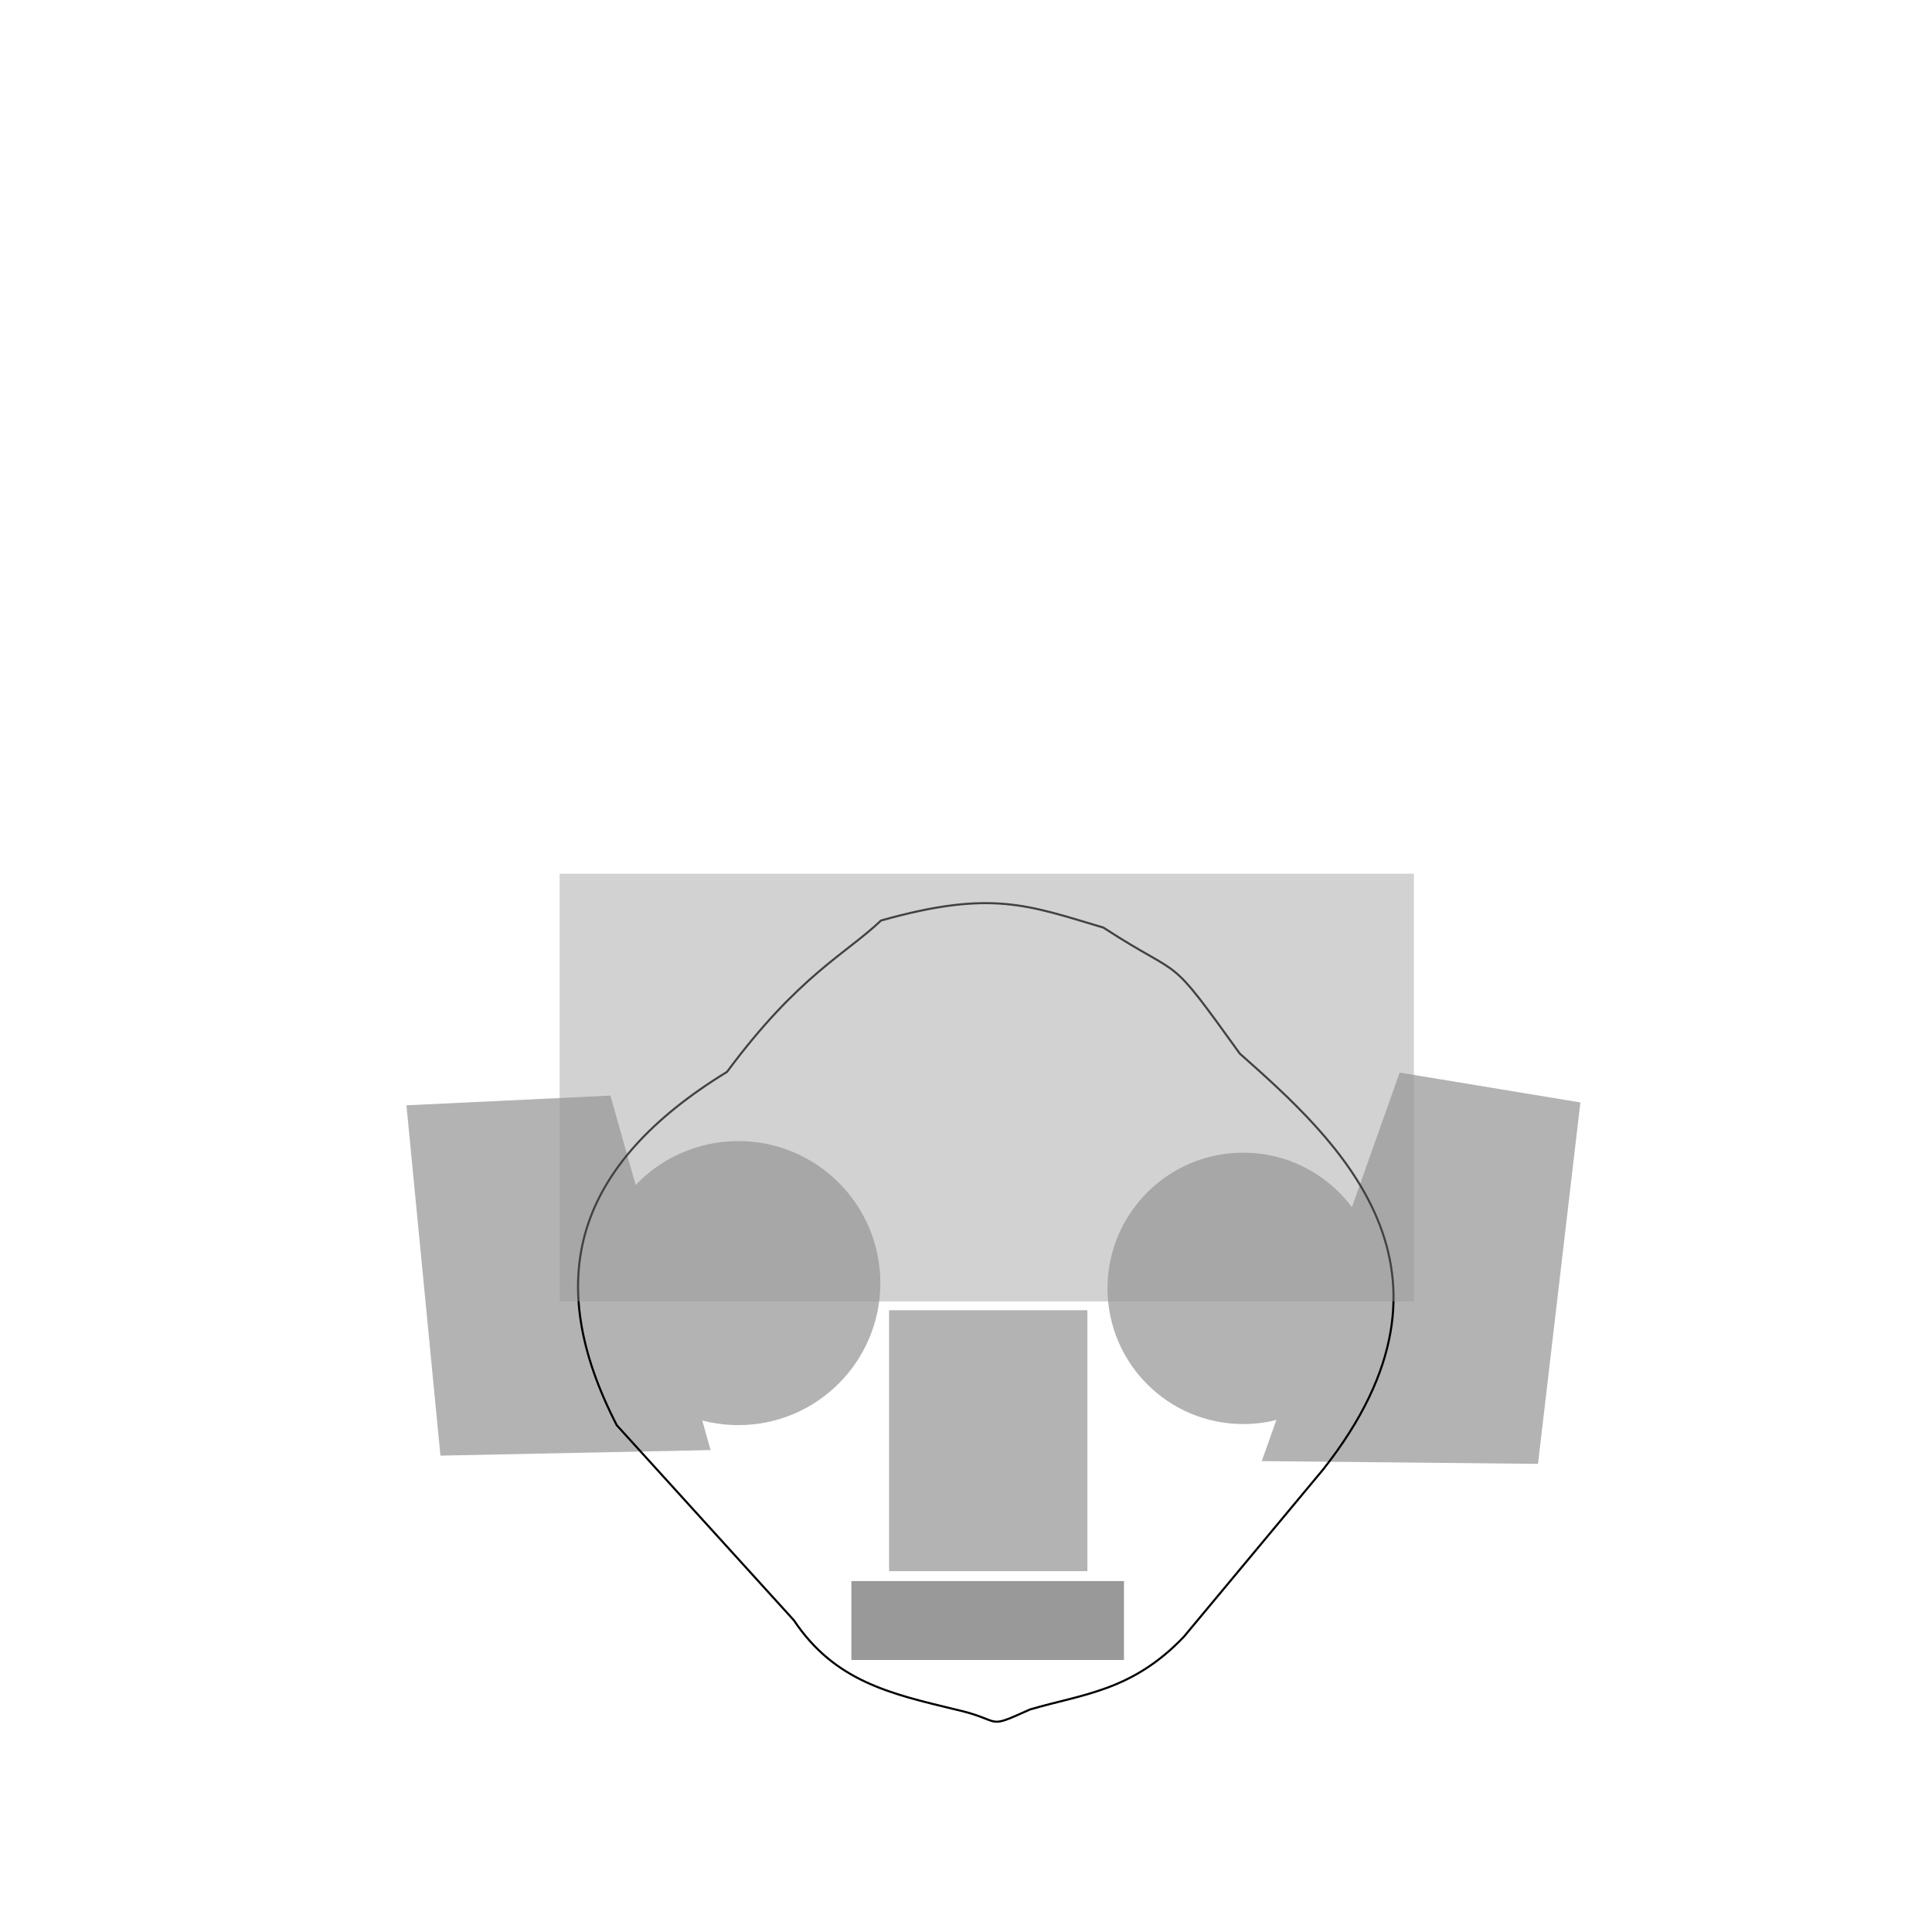
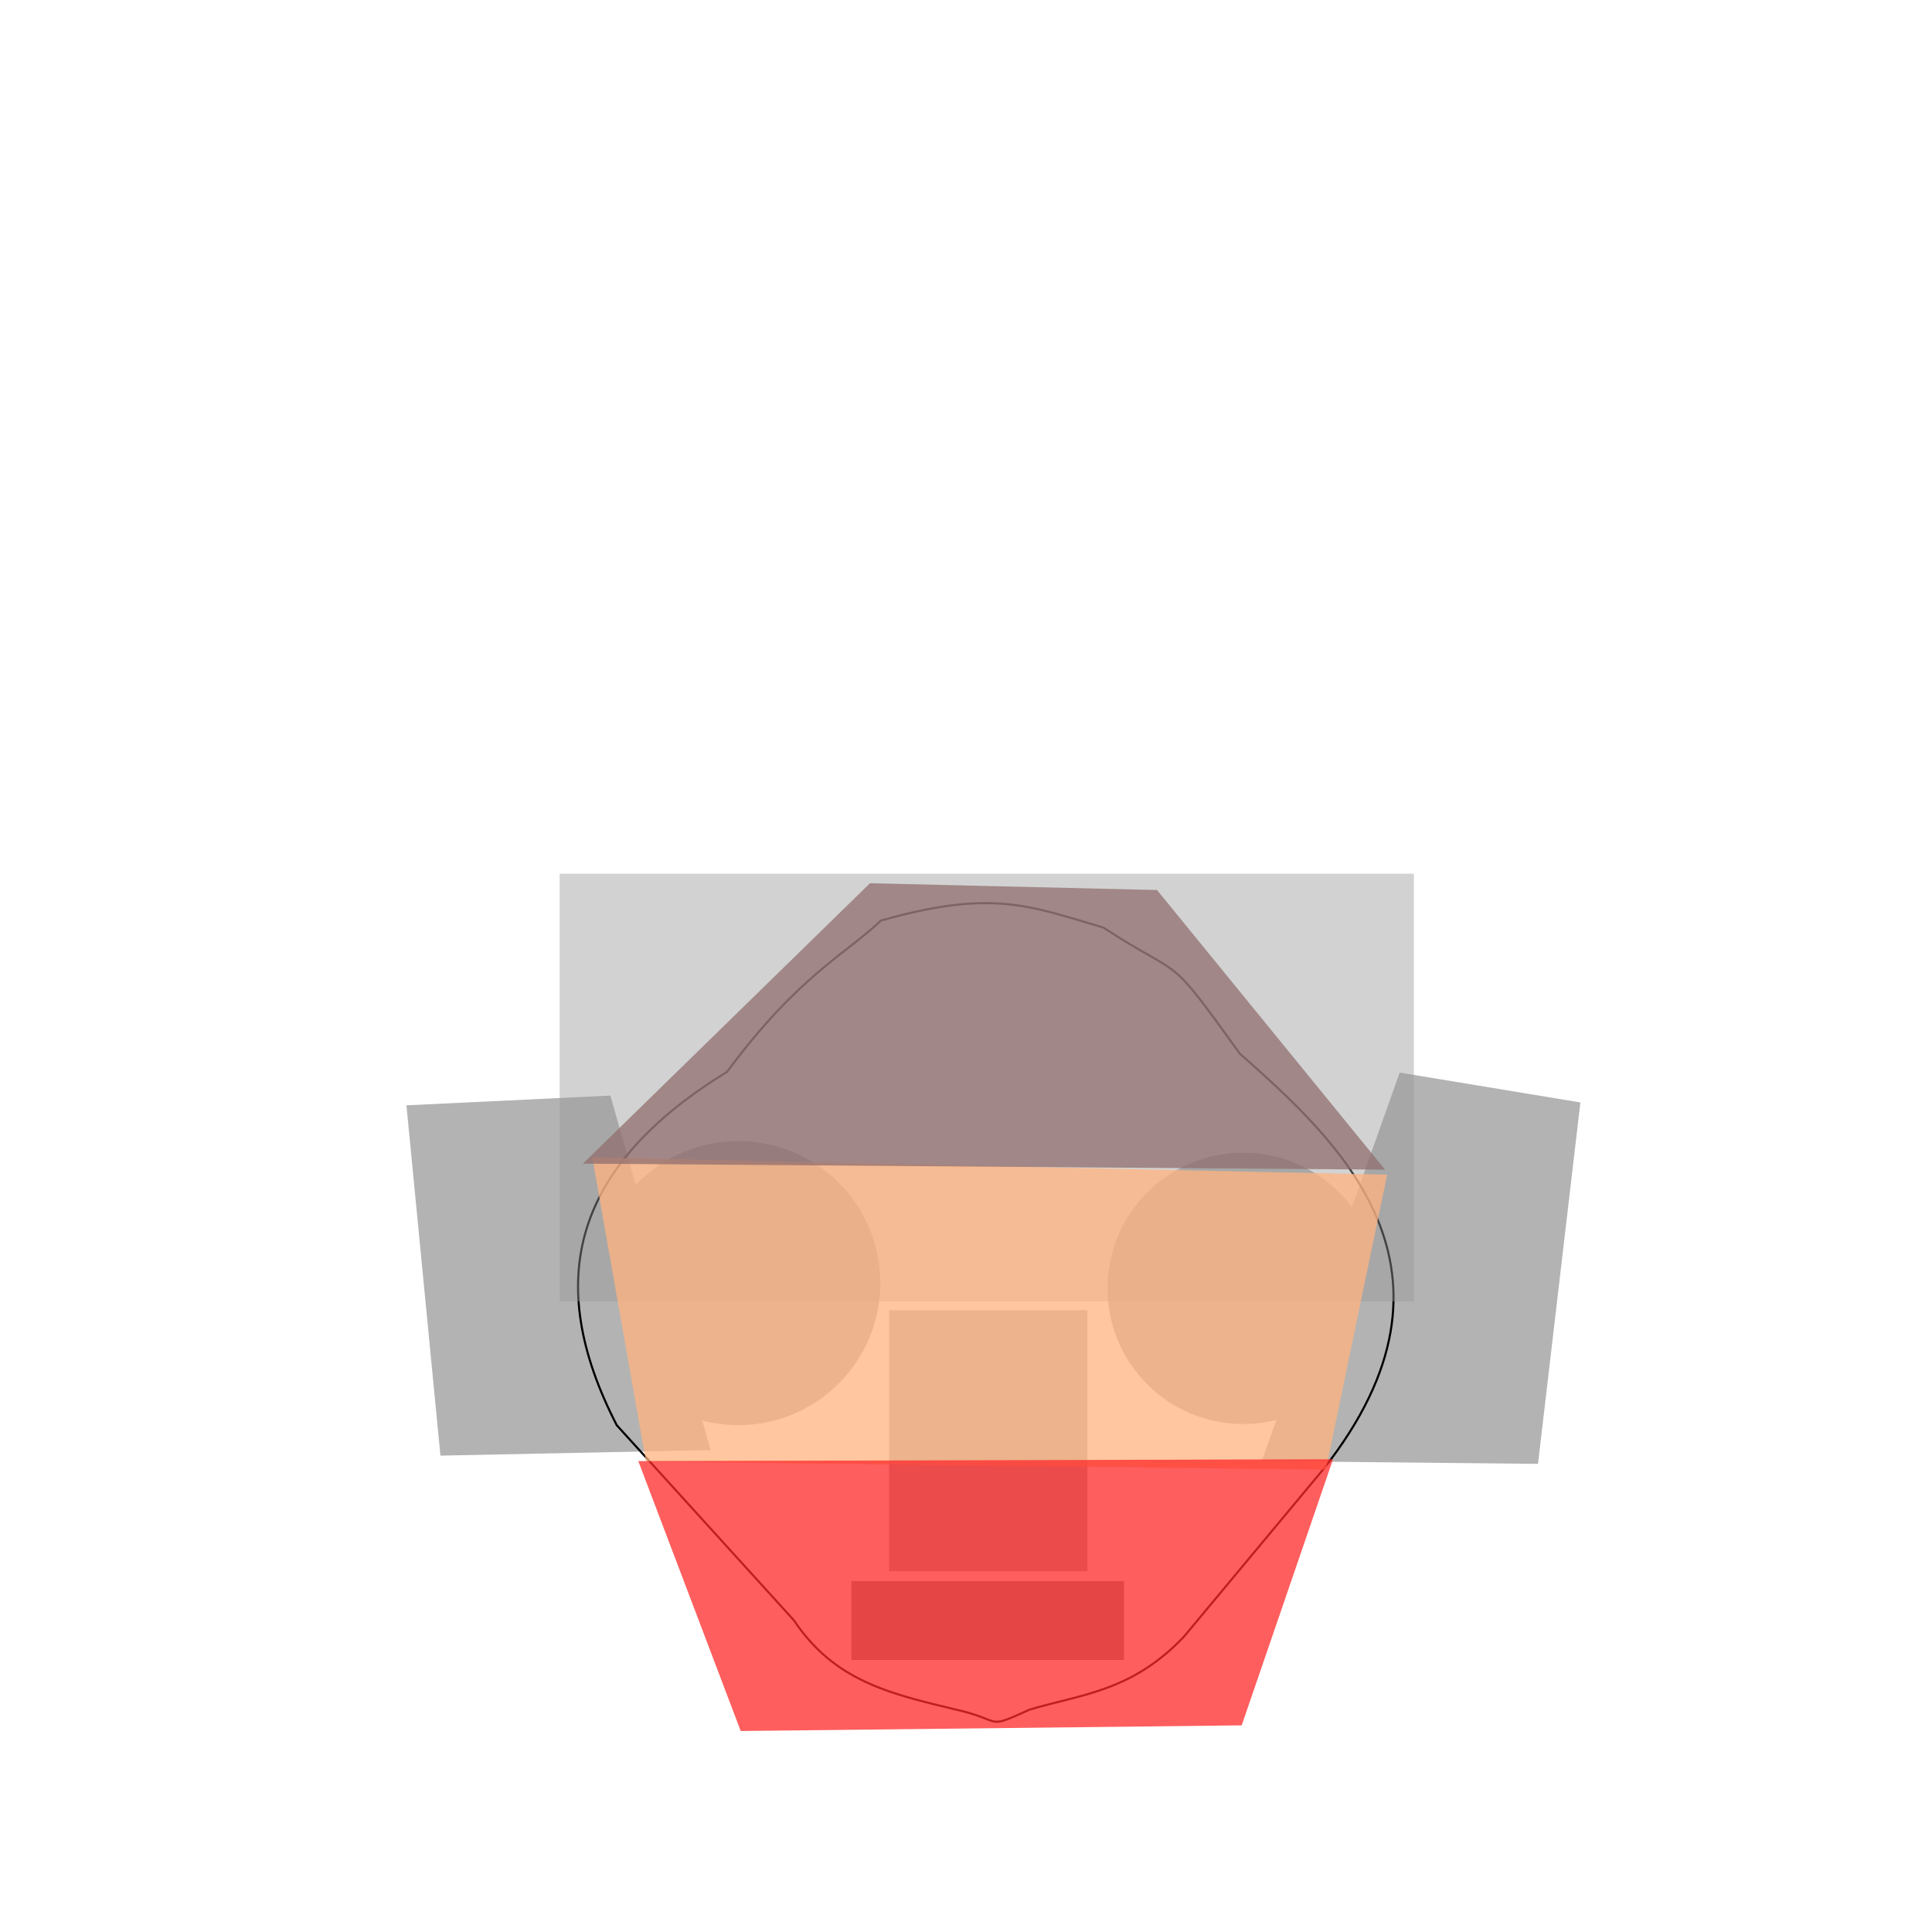
<svg xmlns="http://www.w3.org/2000/svg" width="210mm" height="210mm" viewBox="0 0 210 210" version="1.1" id="svg201" enable-background="new">
  <style id="style475" />
  <defs id="defs195" />
  <g id="layer2" style="display:none">
    <rect style="display:inline;fill:#b3b3b3;fill-rule:evenodd;stroke-width:0.221" id="rect294-6-5" width="28.178" height="42.86" x="43.009" y="93.153" />
    <rect style="display:inline;fill:#b3b3b3;fill-rule:evenodd;stroke-width:0.221" id="rect294-3-7-6" width="28.178" height="42.86" x="141.59" y="93.967" />
    <circle style="fill:#b3b3b3;stroke-width:0.265" id="eyeball_left" cx="88.212" cy="98.33" r="9.537" />
    <circle style="fill:#b3b3b3;stroke-width:0.265" id="eyeball_right" cx="126.928" cy="98.569" r="9.537" />
    <path style="fill:none;stroke:#000000;stroke-width:0.265px;stroke-linecap:butt;stroke-linejoin:miter;stroke-opacity:1" d="m 77.787,161.197 -13.825,-45.858 -4.589,-35.696 34.238,-38.987 33.334,1.515 26.821,38.689 -4.313,36.357 -15.081,45.213 -19.804,15.29 -18.651,0.379 z" id="skull" />
    <rect style="display:inline;fill:#b3b3b3;stroke-width:0.154" id="rect678-6" width="16.15" height="36.043" x="99.171" y="101.852" />
    <rect style="fill:#999999;fill-rule:evenodd;stroke-width:0.336" id="rect642" width="56.077" height="14.15" x="78.333" y="142.712" />
    <rect style="display:inline;opacity:0.992;fill:#999999;fill-opacity:0.441;fill-rule:evenodd;stroke-width:0.202" id="rect1145-7-3" width="99.346" height="63.172" x="56.229" y="34.901">
      </rect>
+     <path style="display:inline;fill:#ff2a2a;fill-opacity:0.752;stroke-width:0.323" d="m 66.05,141.781 80.033,1.467 0.132,37.071 -77.6,-2.257 z" id="rect1181-7-9-0" />
+     <path style="display:inline;fill:#ffb380;fill-opacity:0.752;stroke-width:0.323" d="M 57.215,83.462 155.423,81.213 146.925,143.606 66.282,142.29 Z" id="rect1181-3-5-1-9" />
+     <path style="display:inline;fill:#916f6f;fill-opacity:0.752;stroke-width:0.323" d="m 58.507,39.733 96.879,-0.171 0.076,41.981 -98.294,1.94 z" id="rect1181-3-6-3-27-3" />
  </g>
  <g style="display:none" id="g1145">
    <path style="display:inline;fill:#b3b3b3;fill-rule:evenodd;stroke-width:0.209" d="m 68.871,48.682 5.932,0.076 5.996,68.951 H 60.316 Z" id="rect1127" />
    <path style="display:inline;fill:#b3b3b3;fill-rule:evenodd;stroke-width:0.209" d="m 139.003,50.716 6.218,-0.125 7.239,68.12 h -20.483 z" id="rect1129" />
    <circle r="12.867" cy="93.759" cx="88.179" id="circle1131" style="fill:#b3b3b3;stroke-width:0.357" />
    <circle r="12.867" cy="94.064" cx="126.371" id="circle1133" style="fill:#b3b3b3;stroke-width:0.357" />
    <path id="path1135" d="M 86.825,161.215 77.341,115.341 74.193,79.634 97.68,40.634 l 22.867,1.515 18.399,38.703 -2.958,36.369 -10.346,45.228 -13.585,15.296 -12.795,0.379 z" style="fill:none;stroke:#000000;stroke-width:0.219px;stroke-linecap:butt;stroke-linejoin:miter;stroke-opacity:1" />
    <rect y="101.852" x="99.171" height="36.043" width="16.15" id="rect1137" style="display:inline;fill:#b3b3b3;stroke-width:0.154" />
    <rect y="142.712" x="93.323" height="14.15" width="26.097" id="rect1139" style="fill:#999999;fill-rule:evenodd;stroke-width:0.229" />
    <rect y="34.901" x="72.024" height="55.85" width="67.684" id="rect1143" style="display:inline;opacity:0.992;fill:#999999;fill-opacity:0.441;fill-rule:evenodd;stroke-width:0.157">
      </rect>
+     <path style="display:inline;fill:#ff2a2a;fill-opacity:0.752;stroke-width:0.271" d="m 77.966,143.191 55.161,1.498 0.091,37.838 -53.484,-2.304 z" id="rect1181-7-9" />
+     <path style="display:inline;fill:#ffb380;fill-opacity:0.752;stroke-width:0.271" d="m 71.876,83.664 67.688,-2.295 -5.857,63.685 -55.582,-1.343 z" id="rect1181-3-5-1" />
+     <path style="display:inline;fill:#916f6f;fill-opacity:0.752;stroke-width:0.271" d="m 72.767,39.029 66.772,-0.174 0.053,42.851 -67.747,1.98 z" id="rect1181-3-6-3-27" />
  </g>
  <g id="layer3" style="display:none">
    <circle style="fill:#b3b3b3;stroke-width:0.265" id="eyeball_left-7" cx="69.855" cy="91.909" r="9.537" />
    <circle style="fill:#b3b3b3;stroke-width:0.265" id="eyeball_right-5" cx="140.898" cy="93.116" r="9.537" />
    <rect style="fill:#b3b3b3;fill-rule:evenodd;stroke-width:0.281" id="rect294" width="37.269" height="52.488" x="9.544" y="84.193" />
    <rect style="display:inline;fill:#b3b3b3;fill-rule:evenodd;stroke-width:0.281" id="rect294-3" width="37.269" height="52.488" x="156.181" y="84.695" />
    <path style="fill:none;stroke:#000000;stroke-width:0.265px;stroke-linecap:butt;stroke-linejoin:miter;stroke-opacity:1" d="m 45.942,161.166 -5.544,-45.858 -7.367,-35.858 c 5.222,-29.573 28.843,-33.842 37.016,-38.824 13.976,-3.93 60.612,-1.338 70.206,1.515 22.62,11.362 25.899,24.356 30.228,37.77 l -7.719,37.277 -6.067,45.213 c -6.601,6.926 -13.202,13.338 -19.804,15.29 -5.85,2.634 -66.601,1.783 -72.819,0.379 -8.328,-2.01 -12.969,-9.173 -18.131,-16.903 z" id="skull-5" />
    <path style="fill:#b3b3b3;stroke-width:0.326" d="m 91.085,83.184 24.94,0.226 29.688,53.936 -85.485,-0.981 z" id="rect678" />
    <rect style="display:inline;fill:#999999;fill-rule:evenodd;stroke-width:0.411" id="rect642-6" width="83.907" height="14.15" x="62.054" y="143.076" />
    <rect style="display:inline;opacity:0.992;fill:#999999;fill-opacity:0.441;fill-rule:evenodd;stroke-width:0.238" id="rect1145-7" width="143.287" height="60.756" x="30.029" y="32.028">
      </rect>
+     <path style="display:inline;fill:#ff2a2a;fill-opacity:0.752;stroke-width:0.393" d="m 42.885,141.252 116.463,1.498 0.192,37.838 -112.923,-2.304 z" id="rect1181-7" />
+     <path style="display:inline;fill:#ffb380;fill-opacity:0.752;stroke-width:0.393" d="M 30.028,81.725 172.94,79.43 160.574,143.115 43.222,141.771 Z" id="rect1181-3-5" />
+     <path style="display:inline;fill:#916f6f;fill-opacity:0.752;stroke-width:0.393" d="M 31.908,37.091 172.885,36.916 172.996,79.767 29.96,81.747 Z" id="rect1181-3-6-3" />
  </g>
  <g id="layer5" style="display:inline">
    <path style="display:inline;fill:#b3b3b3;fill-rule:evenodd;stroke-width:0.215" d="m 44.178,120.143 22.169,-1.057 10.895,38.531 -29.368,0.604 z" id="rect294-6" />
    <path style="display:inline;fill:#b3b3b3;fill-rule:evenodd;stroke-width:0.215" d="m 152.138,116.584 19.643,3.246 -4.607,39.286 -30.026,-0.302 z" id="rect294-3-7" />
    <circle style="display:inline;fill:#b3b3b3;stroke-width:0.428" id="eyeball_left-9" cx="80.252" cy="139.468" r="15.437" />
    <circle style="display:inline;fill:#b3b3b3;stroke-width:0.409" id="eyeball_right-1" cx="135.131" cy="140.04" r="14.749" />
    <path style="display:inline;fill:none;stroke:#000000;stroke-width:0.227px;stroke-linecap:butt;stroke-linejoin:miter;stroke-opacity:1" d="M 86.291,176.117 67.042,154.919 c -8.158,-15.826 -4.615,-28.243 11.985,-38.414 7.751,-10.468 12.984,-12.863 16.733,-16.447 11.991,-3.372 15.943,-1.679 24.176,0.769 9.078,5.915 6.637,2.311 14.827,13.698 10.591,9.383 26.254,23.432 9.034,45.228 L 128.679,177.91 c -5.664,5.942 -11.063,6.229 -16.727,7.905 -5.02,2.26 -2.734,1.209 -8.068,0.005 -7.145,-1.725 -13.163,-3.07 -17.592,-9.702 z" id="skull-7" />
    <rect style="display:inline;fill:#b3b3b3;stroke-width:0.157" id="rect678-3" width="21.556" height="28.363" x="96.638" y="142.415" />
    <rect style="display:inline;fill:#999999;fill-rule:evenodd;stroke-width:0.19" id="rect642-3" width="29.628" height="8.578" x="92.541" y="171.854" />
    <rect style="display:inline;opacity:0.992;fill:#999999;fill-opacity:0.441;fill-rule:evenodd;stroke-width:0.168" id="rect1145-3" width="92.858" height="46.491" x="60.83" y="94.969">
      </rect>
+     <path style="display:inline;fill:#ffb380;fill-opacity:0.752;stroke-width:0.265" d="m 64.378,125.807 86.4,1.874 -6.662,32.071 -73.901,-0.888 z" id="rect1181-3" />
+     <path style="display:inline;fill:#916f6f;fill-opacity:0.752;stroke-width:0.265" d="m 94.564,96.004 31.2,0.738 24.783,30.393 -87.189,-0.65 z" id="rect1181-3-6" />
+     <path style="display:inline;opacity:1;fill:#ff2a2a;fill-opacity:0.752;stroke-width:0.442" d="m 69.381,158.816 75.514,-0.2 -9.929,28.923 -54.453,0.614 z" id="rect1181-7-5-6" />
  </g>
  <g style="display:none;opacity:1" id="g787">
    <circle r="35.427" cy="79.132" cx="106.383" id="circle773" style="fill:#b3b3b3;stroke-width:0.983" />
    <circle r="9.537" cy="115.264" cx="257.991" id="circle775" style="fill:#b3b3b3;stroke-width:0.265" />
    <rect y="76.177" x="-7.943" height="73.296" width="52.043" id="rect777" style="fill:#b3b3b3;fill-rule:evenodd;stroke-width:0.393" />
    <rect y="76.877" x="159.624" height="73.296" width="52.043" id="rect779" style="display:inline;fill:#b3b3b3;fill-rule:evenodd;stroke-width:0.393" />
    <path id="path781" d="m 47.113,187.369 -5.544,-45.858 -7.367,-63.711 23.634,-54.151 94.703,-0.148 19.113,54.759 -7.719,65.129 -6.067,45.213 -19.804,15.29 -72.819,0.379 z" style="fill:none;stroke:#000000;stroke-width:0.265px;stroke-linecap:butt;stroke-linejoin:miter;stroke-opacity:1" />
    <rect y="120.784" x="81.727" height="42.01" width="48.851" id="rect783" style="fill:#b3b3b3;stroke-width:0.289" />
    <rect y="169.279" x="63.225" height="14.15" width="83.907" id="rect785" style="display:inline;fill:#999999;fill-rule:evenodd;stroke-width:0.411" />
    <rect style="opacity:0.992;fill:#999999;fill-opacity:0.441;fill-rule:evenodd;stroke-width:0.214" id="rect1145" width="122.333" height="57.581" x="42.161" y="-1.109">
      </rect>
+     <path style="display:inline;fill:#ff2a2a;fill-opacity:0.752;stroke-width:0.442" d="m 44.077,156.245 116.463,1.895 0.192,47.881 -112.923,-2.915 z" id="rect1181-7-5" />
+     <path style="display:inline;fill:#ffb380;fill-opacity:0.752;stroke-width:0.442" d="M 31.22,80.918 174.132,78.014 161.766,158.601 44.414,156.901 Z" id="rect1181-3-5-6" />
+     <path style="display:inline;fill:#916f6f;fill-opacity:0.752;stroke-width:0.442" d="m 33.1,24.438 140.977,-0.221 0.111,54.224 -143.036,2.506 z" id="rect1181-3-6-3-2" />
  </g>
</svg>
